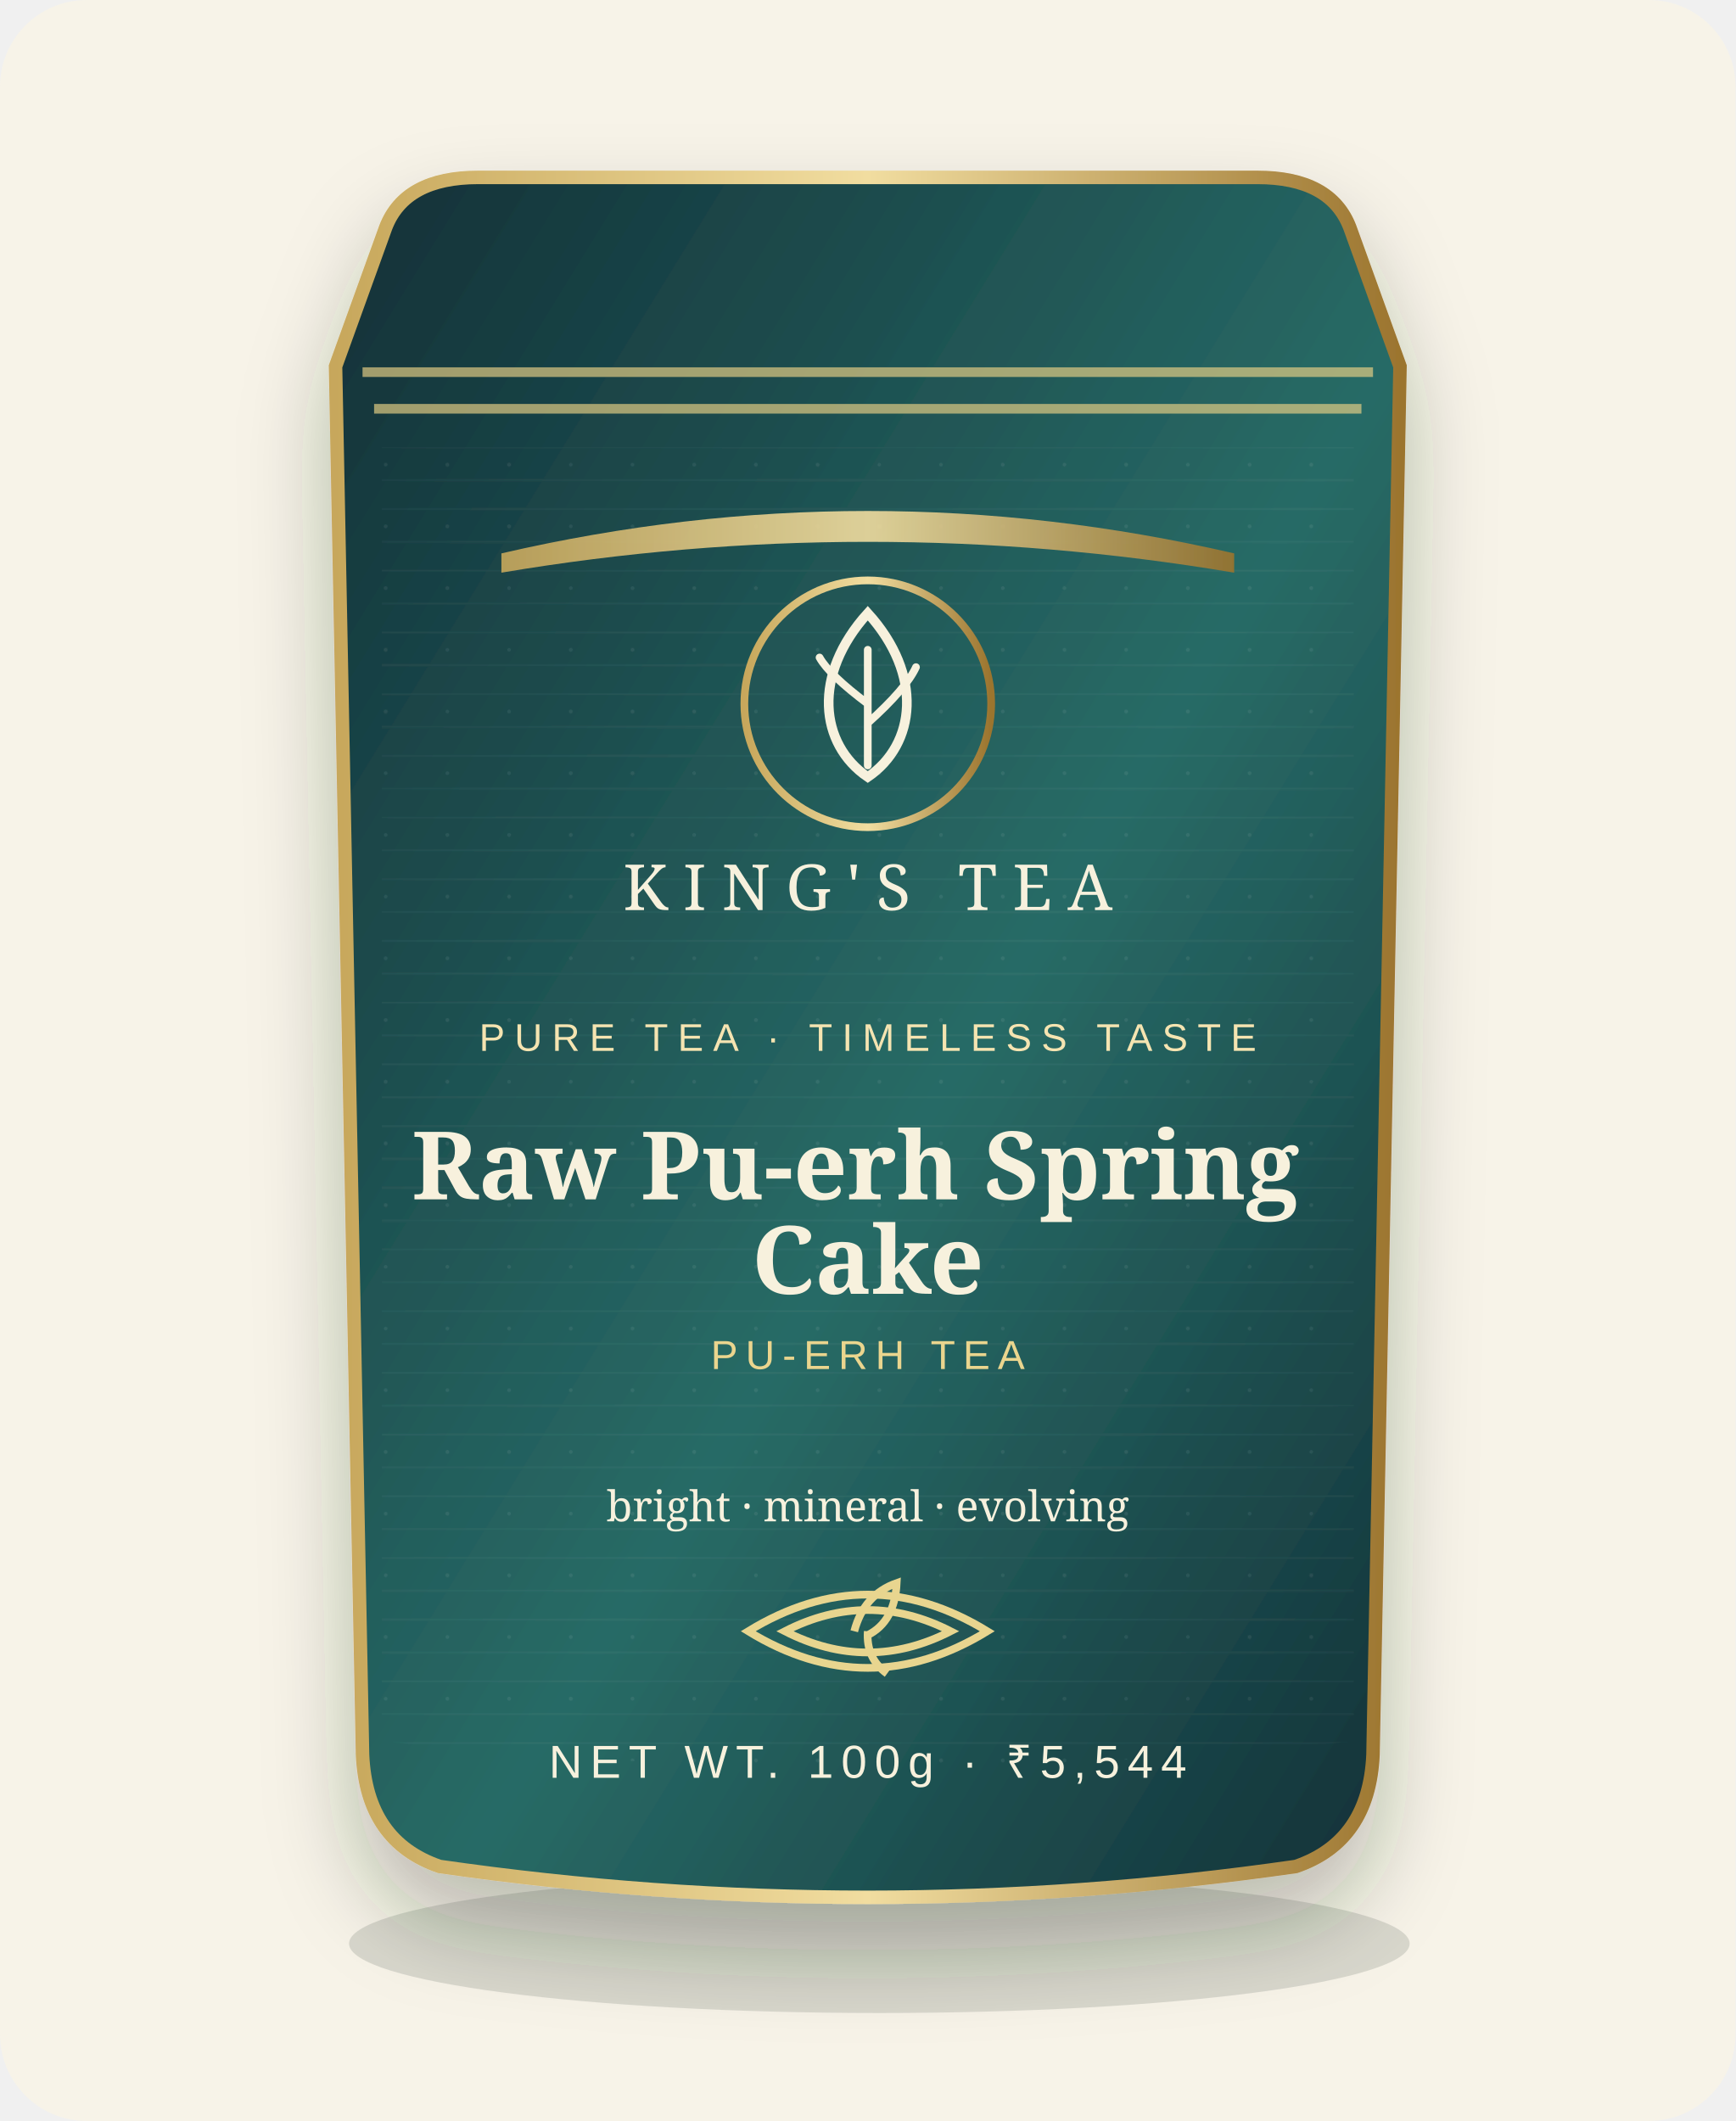
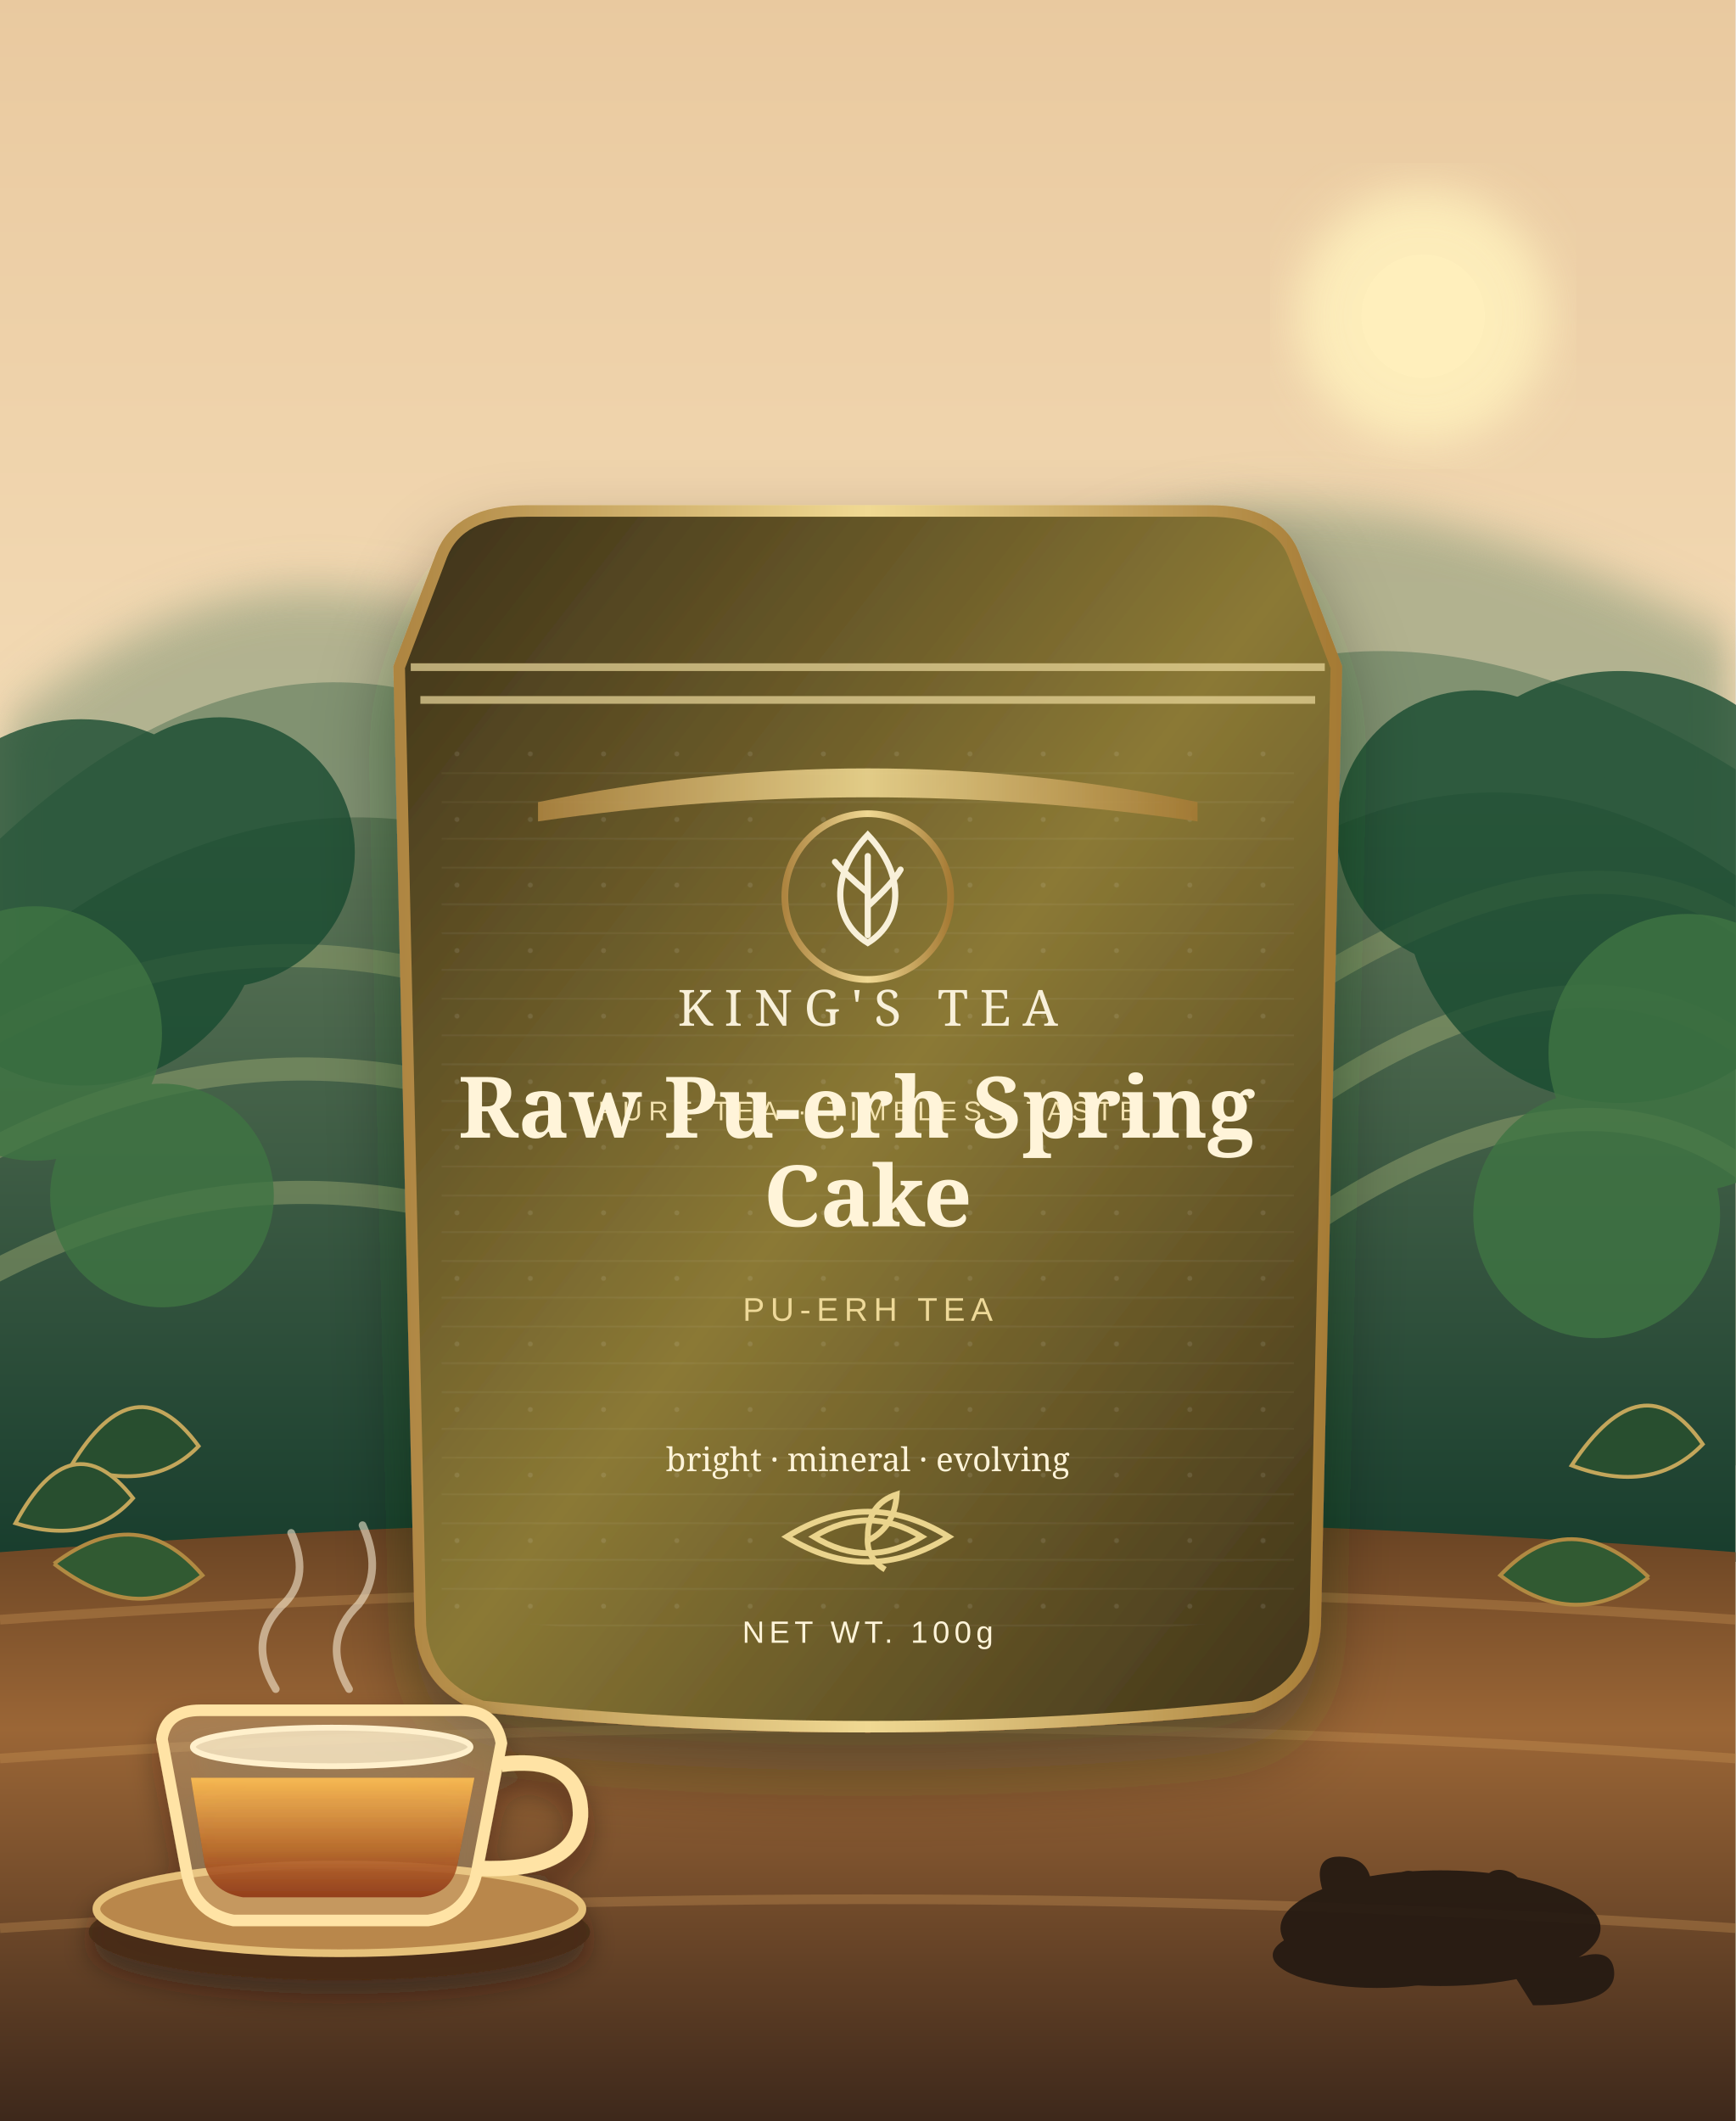
<svg xmlns="http://www.w3.org/2000/svg" width="900" height="1100" viewBox="0 0 900 1100" role="img" aria-labelledby="title desc">
  <defs>
+     <linearGradient id="sky" x2="0" y2="1">
+       <stop stop-color="#e9c99f" />
+       <stop offset=".45" stop-color="#f6dfba" />
+       <stop offset="1" stop-color="#a5b58a" />
+     </linearGradient>
+     <linearGradient id="hills" x2="0" y2="1">
+       <stop stop-color="#61795a" />
+       <stop offset="1" stop-color="#183d2d" />
+     </linearGradient>
    <linearGradient id="pouch" x1="0" y1="0" x2="1" y2="1">
-       <stop stop-color="#122f36" />
-       <stop offset=".55" stop-color="#286b66" />
-       <stop offset="1" stop-color="#122f36" />
+       <stop stop-color="#3c3018" />
+       <stop offset=".5" stop-color="#8b7935" />
+       <stop offset="1" stop-color="#3c3018" />
    </linearGradient>
-     <linearGradient id="foil" x1="0" y1="0" x2="1" y2="0">
-       <stop stop-color="#c7a75b" />
-       <stop offset=".5" stop-color="#f1dda0" />
-       <stop offset="1" stop-color="#9b742e" />
+     <linearGradient id="foil" x2="1">
+       <stop stop-color="#ae8541" />
+       <stop offset=".5" stop-color="#f0d993" />
+       <stop offset="1" stop-color="#a57a34" />
    </linearGradient>
+     <linearGradient id="wood" x2="0" y2="1">
+       <stop stop-color="#684323" />
+       <stop offset=".35" stop-color="#9b6636" />
+       <stop offset="1" stop-color="#3d281b" />
+     </linearGradient>
+     <linearGradient id="tea" x2="0" y2="1">
+       <stop stop-color="#ffbf54" />
+       <stop offset="1" stop-color="#8e3515" />
+     </linearGradient>
+     <filter id="soft">
+       <feGaussianBlur stdDeviation="12" />
+     </filter>
    <filter id="shadow" x="-30%" y="-20%" width="160%" height="160%">
-       <feDropShadow dx="0" dy="24" stdDeviation="22" flood-color="#1a2c20" flood-opacity=".28" />
+       <feDropShadow dx="0" dy="20" stdDeviation="20" flood-color="#10271d" flood-opacity=".42" />
    </filter>
-     <pattern id="grain" width="32" height="32" patternUnits="userSpaceOnUse">
-       <path d="M0 8h32M0 25h32" stroke="#fff" stroke-opacity=".035" />
-       <circle cx="8" cy="17" r="1" fill="#fff" fill-opacity=".07" />
+     <filter id="cupShadow" x="-40%" y="-40%" width="180%" height="190%">
+       <feDropShadow dx="0" dy="8" stdDeviation="7" flood-color="#20170e" flood-opacity=".5" />
+     </filter>
+     <pattern id="grain" width="38" height="34" patternUnits="userSpaceOnUse">
+       <path d="M0 8h38M0 27h38" stroke="#fff" stroke-opacity=".045" />
+       <circle cx="9" cy="17" r="1.3" fill="#fff" fill-opacity=".1" />
    </pattern>
  </defs>
-   <rect width="900" height="1100" rx="45" fill="#f7f3e8" />
-   <ellipse cx="456" cy="1008" rx="275" ry="36" fill="#18271f" opacity=".14" />
+   <rect width="900" height="1100" fill="url(#sky)" />
+   <circle cx="738" cy="164" r="66" fill="#fff1bd" opacity=".86" filter="url(#soft)" />
+   <circle cx="738" cy="164" r="32" fill="#fff0bd" opacity=".9" />
+   <path d="M0 378 Q132 260 266 334 T530 307 T900 332 V700 H0Z" fill="#8b9b7a" opacity=".62" filter="url(#soft)" />
+   <path d="M0 435 Q153 292 306 401 Q424 291 574 390 Q708 281 900 399 V760 H0Z" fill="#718768" opacity=".76" />
+   <path d="M0 500 Q162 366 328 468 Q489 354 640 458 Q774 366 900 454 V810 H0Z" fill="url(#hills)" />
+   <g fill="none" stroke="#9eaa72" stroke-width="12" opacity=".46">
+     <path d="M-40 558 Q125 446 310 535 T680 510 T950 530" />
+     <path d="M-40 617 Q135 504 320 595 T680 570 T950 590" />
+     <path d="M-40 681 Q135 568 320 659 T680 634 T950 654" />
+   </g>
+   <g fill="#174a30" opacity=".78">
+     <circle cx="42" cy="468" r="95" />
+     <circle cx="114" cy="442" r="70" />
+     <circle cx="840" cy="460" r="112" />
+     <circle cx="765" cy="430" r="72" />
+   </g>
+   <g fill="#3f7442" opacity=".8">
+     <circle cx="18" cy="536" r="66" />
+     <circle cx="875" cy="546" r="72" />
+     <circle cx="84" cy="620" r="58" />
+     <circle cx="828" cy="630" r="64" />
+   </g>
+   <path d="M0 805 Q450 770 900 805 V1100 H0Z" fill="url(#wood)" />
+   <path d="M0 840 Q450 808 900 840 M0 912 Q450 880 900 912 M0 1000 Q450 970 900 1000" fill="none" stroke="#d19a57" stroke-width="5" opacity=".32" />
+   <path d="M28 811 Q72 778 105 817 Q71 844 28 811 M855 818 Q814 779 778 817 Q817 847 855 818" fill="#315a32" stroke="#b18a42" stroke-width="2" />
+   <g fill="#261a12" opacity=".95">
+     <ellipse cx="747" cy="1000" rx="83" ry="30" />
+     <ellipse cx="714" cy="1014" rx="54" ry="17" />
+     <path d="M690 991q-14-30 7-28t11 34q18-38 30-22t-12 37q35-29 41-9t-43 25q-35 7-34-37Z" />
+     <path d="M771 1002q-8-35 9-32t9 39q21-31 31-15t-21 30q36-20 38-2t-42 18Z" />
+   </g>
  <g filter="url(#shadow)">
-     <path d="M200 118 Q210 92 248 92 H652 Q690 92 700 118 L726 190 L712 910 Q710 955 672 968 Q450 1000 228 968 Q190 955 188 910 L174 190 Z" fill="url(#pouch)" stroke="url(#foil)" stroke-width="7" />
-     <path d="M188 193 H712 M194 212 H706" stroke="#e7cf85" stroke-opacity=".67" stroke-width="5" />
-     <path d="M198 232 H702 V903 Q450 930 198 903 Z" fill="url(#grain)" />
-     <path d="M260 287 Q450 243 640 287 L640 297 Q450 265 260 297Z" fill="url(#foil)" opacity=".9" />
-     <circle cx="450" cy="365" r="64" fill="none" stroke="url(#foil)" stroke-width="4" />
-     <path d="M450 318 C421 350 425 386 450 403 C475 386 479 350 450 318Z" fill="none" stroke="#f7f1dd" stroke-width="5" />
-     <path d="M450 337 V397 M450 365 Q430 350 425 341 M450 375 Q470 357 475 346" fill="none" stroke="#f7f1dd" stroke-width="4" stroke-linecap="round" />
-     <text x="450" y="472" text-anchor="middle" font-family="Georgia,serif" font-size="33" letter-spacing="8" fill="#f7f1dd">KING'S TEA</text>
-     <path d="M310 497 H590" stroke="url(#foil)" stroke-width="3" />
-     <text x="450" y="545" text-anchor="middle" font-family="Arial,sans-serif" font-size="20" letter-spacing="5" fill="#f5e4b1">PURE TEA · TIMELESS TASTE</text>
-     <text text-anchor="middle" font-family="Georgia,serif" font-size="49" font-weight="bold" fill="#f7f1dd">
-       <tspan x="450" y="622">Raw Pu-erh Spring</tspan>
-       <tspan x="450" y="671">Cake</tspan>
+     <path d="M229 288 Q238 265 273 265 H627 Q662 265 671 288 L693 346 L682 843 Q680 874 650 885 Q450 906 250 885 Q220 874 218 843 L207 346 Z" fill="url(#pouch)" stroke="url(#foil)" stroke-width="6" />
+     <path d="M213 346 H687 M218 363 H682" stroke="#edda9d" stroke-opacity=".7" stroke-width="4" />
+     <path d="M229 383 H671 V838 Q450 861 229 838Z" fill="url(#grain)" />
+     <path d="M279 416 Q450 381 621 416 L621 426 Q450 401 279 426Z" fill="url(#foil)" opacity=".88" />
+     <circle cx="450" cy="465" r="43" fill="none" stroke="url(#foil)" stroke-width="3.5" />
+     <path d="M450 433 C430 454 432 478 450 489 C468 478 470 454 450 433Z M450 444 V485 M450 463 Q437 452 433 447 M450 470 Q463 458 467 451" fill="none" stroke="#f8f0d9" stroke-width="3.2" stroke-linecap="round" />
+     <text x="450" y="532" text-anchor="middle" font-family="Georgia,serif" font-size="26" letter-spacing="6" fill="#f8f0d9">KING'S TEA</text>
+     <path d="M328 550 H572" stroke="url(#foil)" stroke-width="2.5" />
+     <text x="450" y="581" text-anchor="middle" font-family="Arial,sans-serif" font-size="14" letter-spacing="3.4" fill="#f5e4b1">PURE TEA · TIMELESS TASTE</text>
+     <text text-anchor="middle" font-family="Georgia,serif" font-size="44" font-weight="bold" fill="#fff4d9">
+       <tspan x="450" y="590">Raw Pu-erh Spring</tspan>
+       <tspan x="450" y="636">Cake</tspan>
    </text>
-     <text x="450" y="710" text-anchor="middle" font-family="Arial,sans-serif" font-size="21" letter-spacing="4" fill="#ead58e">PU-ERH TEA</text>
-     <path d="M295 741 H605" stroke="url(#foil)" stroke-width="2" opacity=".85" />
-     <text x="450" y="789" text-anchor="middle" font-family="Georgia,serif" font-size="22" fill="#f7f1dd">bright · mineral · evolving</text>
-     <g transform="translate(450 846)" fill="none" stroke="#e8d58f" stroke-width="4">
-       <path d="M-62 0 Q0 -38 62 0 Q0 38 -62 0Z" />
-       <path d="M-43 0 Q0 -22 43 0 Q0 22 -43 0Z" />
-       <path d="M-7 0 Q-2 -19 15 -25 Q14 -5 0 2 M0 0 Q-1 14 10 22" />
+     <text x="450" y="685" text-anchor="middle" font-family="Arial,sans-serif" font-size="17" letter-spacing="3" fill="#eed999">PU-ERH TEA</text>
+     <path d="M327 728 H573" stroke="url(#foil)" stroke-width="2" opacity=".88" />
+     <text x="450" y="763" text-anchor="middle" font-family="Georgia,serif" font-size="17" fill="#fff4d9">bright  ·  mineral  ·  evolving</text>
+     <g transform="translate(450 797)" fill="none" stroke="#ead48d" stroke-width="3">
+       <path d="M-42 0 Q0 -26 42 0 Q0 26 -42 0Z" />
+       <path d="M-28 0 Q0 -17 28 0 Q0 17 -28 0Z" />
+       <path d="M0 0 Q0 -17 15 -22 Q14 -5 0 2 M0 0 Q-1 11 9 17" />
    </g>
-     <text x="450" y="922" text-anchor="middle" font-family="Arial,sans-serif" font-size="24" letter-spacing="4" fill="#f7f1dd">NET WT. 100g  ·  ₹5,544</text>
+     <text x="450" y="852" text-anchor="middle" font-family="Arial,sans-serif" font-size="16" letter-spacing="2.4" fill="#fff4d9">NET WT. 100g</text>
+   </g>
+   <g filter="url(#cupShadow)">
+     <ellipse cx="176" cy="1002" rx="130" ry="25" fill="#4a2d18" opacity=".9" />
+     <ellipse cx="176" cy="990" rx="126" ry="23" fill="#b9874b" stroke="#e6c17a" stroke-width="4" />
+     <path d="M84 902 Q86 887 104 887 H239 Q257 887 260 904 L247 972 Q242 993 222 996 H121 Q101 992 97 972Z" fill="#f5ddaa" fill-opacity=".2" stroke="#ffe3a5" stroke-width="6" />
+     <path d="M99 922 H246 L237 968 Q234 982 218 984 H126 Q109 981 106 966Z" fill="url(#tea)" opacity=".9" />
+     <path d="M260 915 Q302 910 301 942 Q299 971 248 969" fill="none" stroke="#ffe3a5" stroke-width="8" />
+     <ellipse cx="172" cy="906" rx="72" ry="10" fill="#fff0cc" fill-opacity=".75" stroke="#fff0cc" stroke-width="3" />
+   </g>
+   <g fill="none" stroke="#fff4dc" stroke-width="4" stroke-linecap="round" opacity=".55">
+     <path d="M143 876 Q127 850 148 831 Q161 817 151 795" />
+     <path d="M181 876 Q166 851 186 832 Q199 815 188 791" />
+   </g>
+   <g fill="#284e2f" stroke="#c3a65b" stroke-width="2">
+     <path d="M37 760 Q70 705 103 750 Q79 775 37 760Z" />
+     <path d="M8 790 Q37 736 69 777 Q47 802 8 790Z" />
+     <path d="M815 760 Q852 704 883 749 Q857 776 815 760Z" />
  </g>
</svg>
